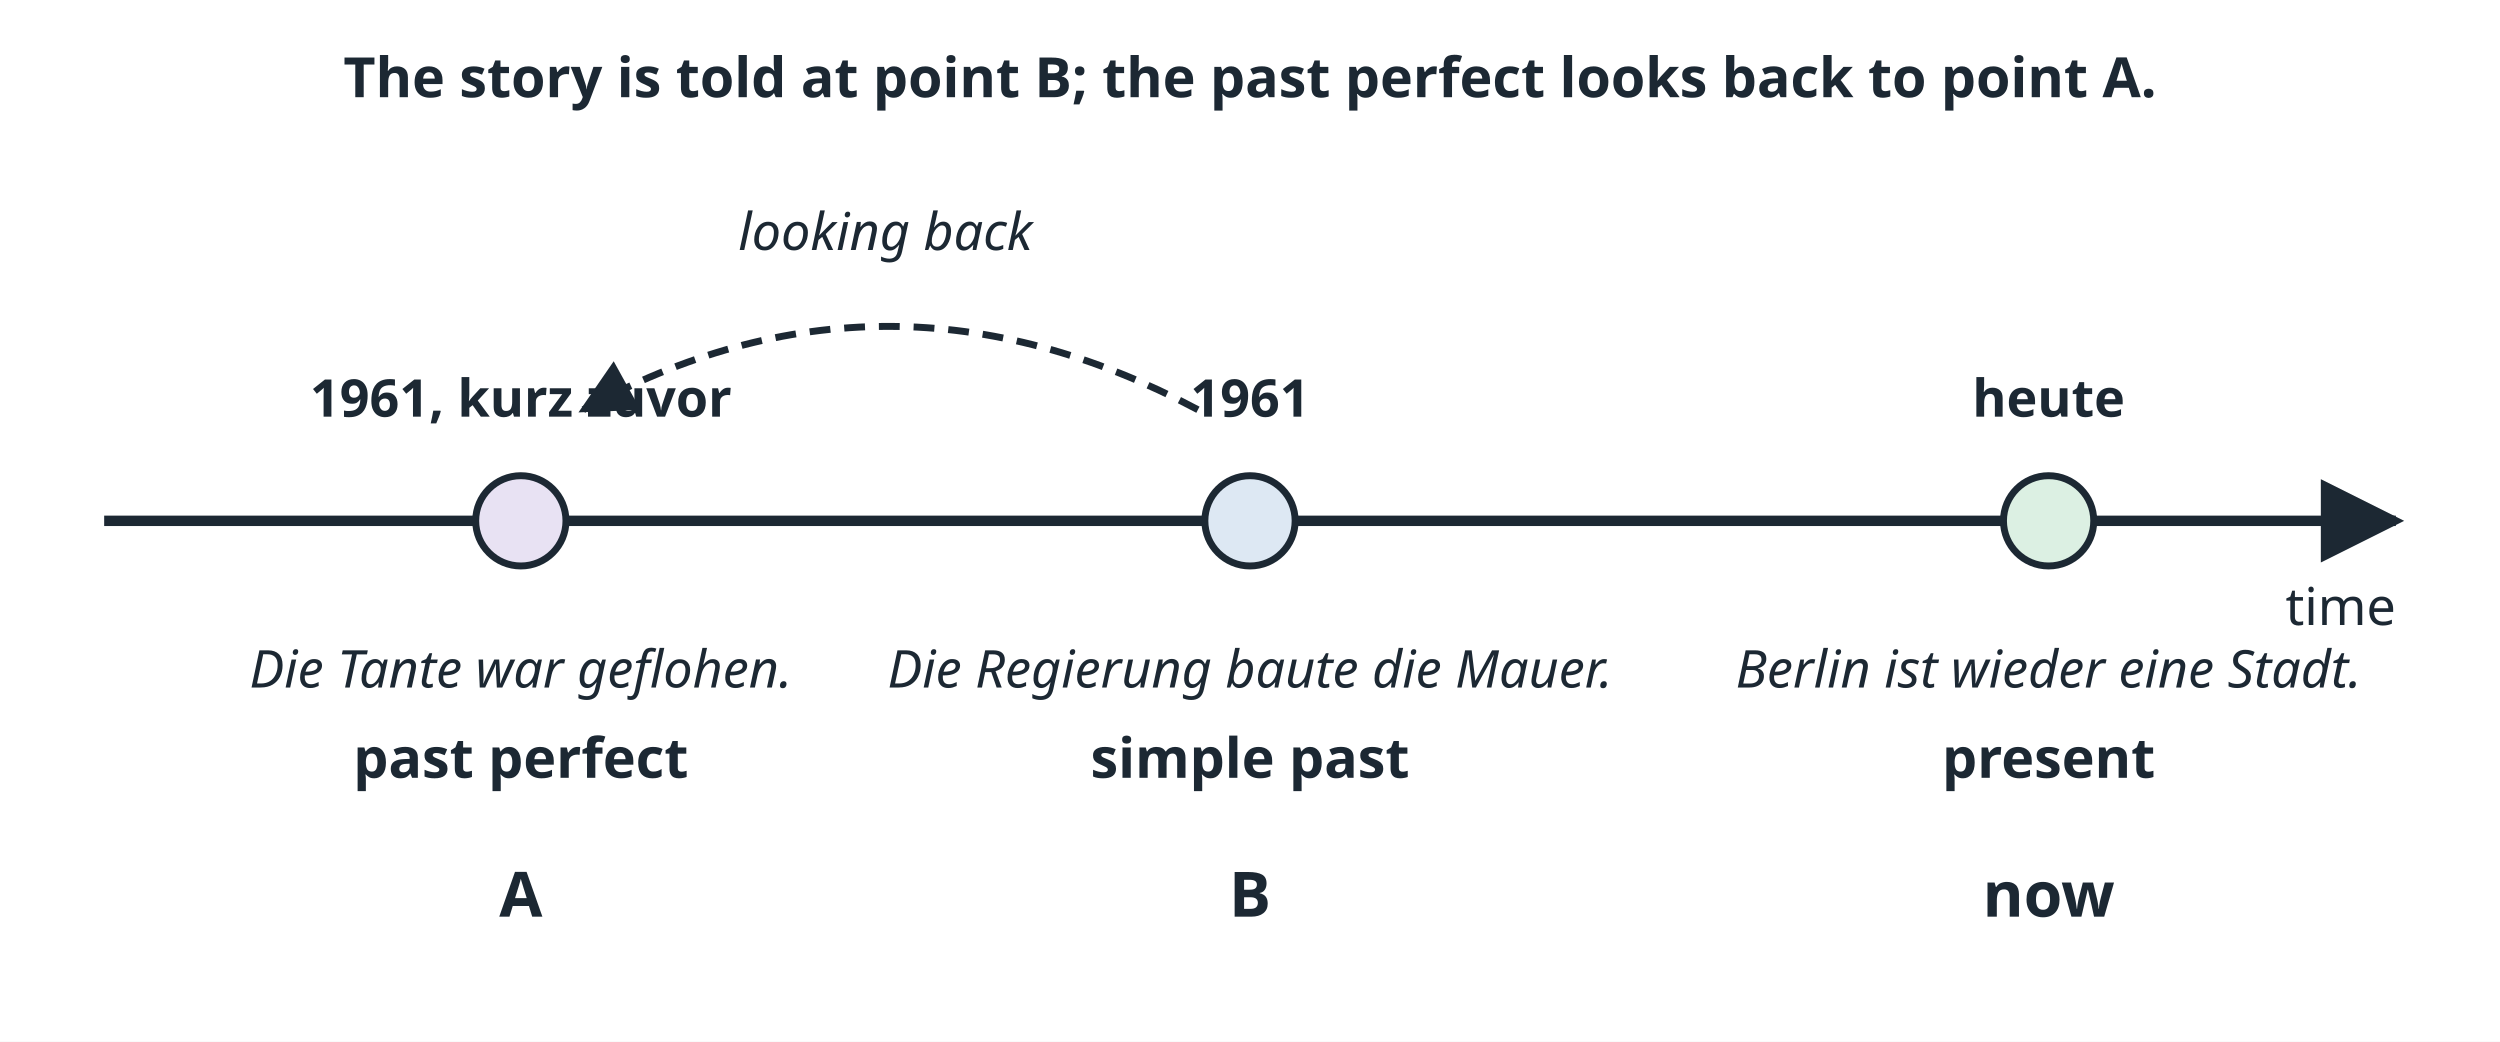
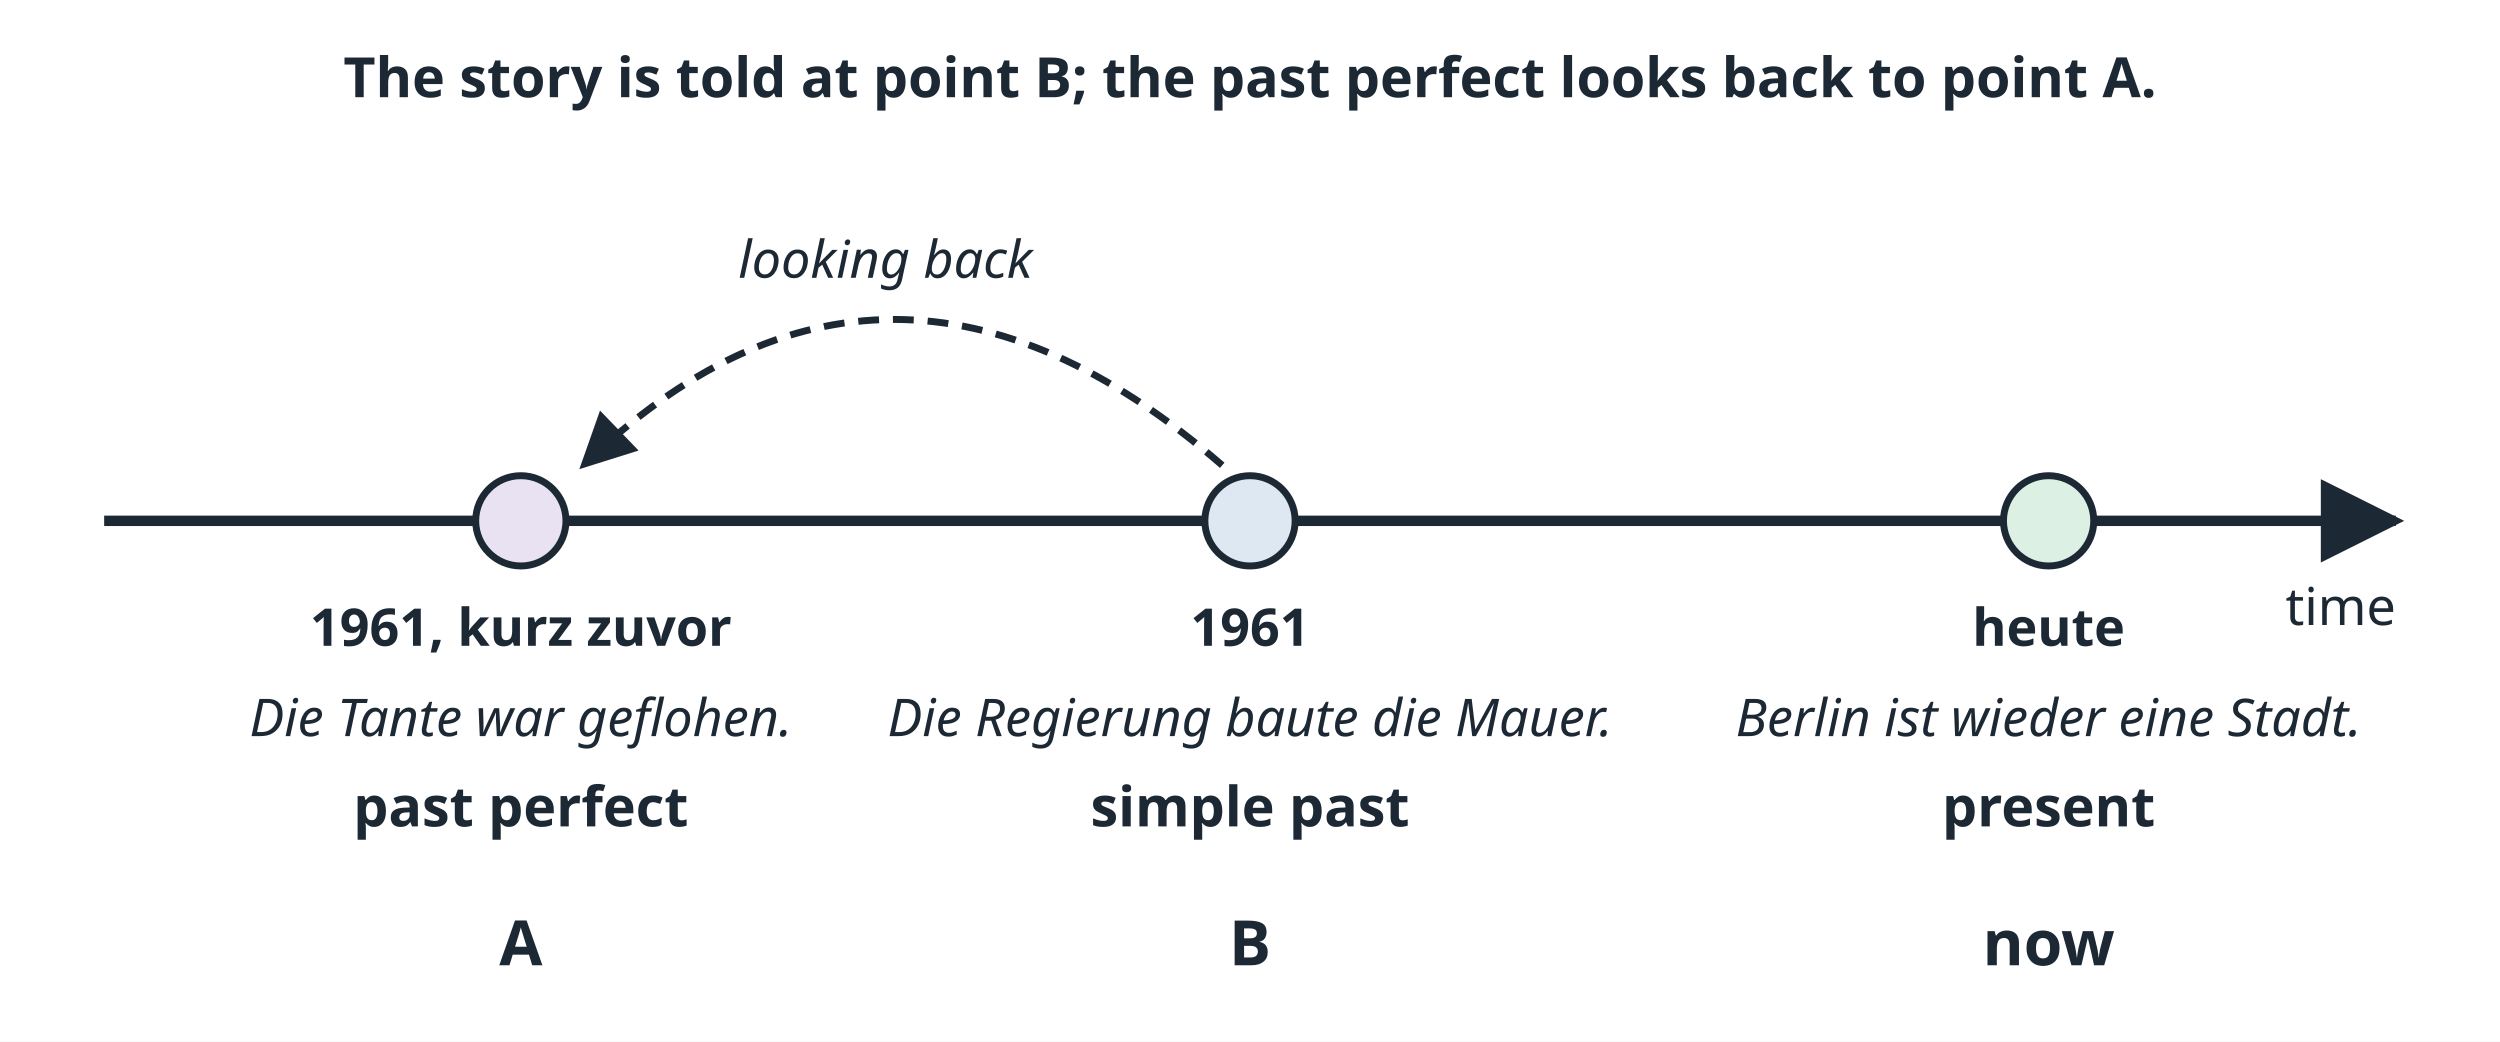
<svg xmlns="http://www.w3.org/2000/svg" viewBox="0 0 720 300" width="720" height="300" role="img">
  <defs>
    <marker id="arr" viewBox="0 0 10 10" refX="9" refY="5" markerWidth="8" markerHeight="8" orient="auto-start-reverse">
      <path d="M0 0 L10 5 L0 10 z" fill="#1c2833" />
    </marker>
  </defs>
  <rect x="0" y="0" width="720" height="300" fill="#ffffff" />
  <line x1="30" y1="150" x2="690" y2="150" stroke="#1c2833" stroke-width="3" marker-end="url(#arr)" />
  <text x="690" y="180" font-family="sans-serif" font-size="15" font-weight="normal" font-style="normal" fill="#1c2833" text-anchor="end">time</text>
  <circle cx="150" cy="150" r="13" fill="#e8e2f3" stroke="#1c2833" stroke-width="2" />
-   <text x="150" y="120" font-family="sans-serif" font-size="15" font-weight="bold" font-style="normal" fill="#1c2833" text-anchor="middle">1961, kurz zuvor</text>
-   <text x="150" y="198" font-family="sans-serif" font-size="15" font-weight="normal" font-style="italic" fill="#1c2833" text-anchor="middle">Die Tante war geflohen.</text>
-   <text x="150" y="224" font-family="sans-serif" font-size="16" font-weight="bold" font-style="normal" fill="#1c2833" text-anchor="middle">past perfect</text>
+   <text x="150" y="186" font-family="sans-serif" font-size="15" font-weight="bold" font-style="normal" fill="#1c2833" text-anchor="middle">1961, kurz zuvor</text>
+   <text x="150" y="212" font-family="sans-serif" font-size="15" font-weight="normal" font-style="italic" fill="#1c2833" text-anchor="middle">Die Tante war geflohen.</text>
+   <text x="150" y="238" font-family="sans-serif" font-size="16" font-weight="bold" font-style="normal" fill="#1c2833" text-anchor="middle">past perfect</text>
  <circle cx="360" cy="150" r="13" fill="#dde8f3" stroke="#1c2833" stroke-width="2" />
-   <text x="360" y="120" font-family="sans-serif" font-size="15" font-weight="bold" font-style="normal" fill="#1c2833" text-anchor="middle">1961</text>
-   <text x="360" y="198" font-family="sans-serif" font-size="15" font-weight="normal" font-style="italic" fill="#1c2833" text-anchor="middle">Die Regierung baute die Mauer.</text>
-   <text x="360" y="224" font-family="sans-serif" font-size="16" font-weight="bold" font-style="normal" fill="#1c2833" text-anchor="middle">simple past</text>
+   <text x="360" y="186" font-family="sans-serif" font-size="15" font-weight="bold" font-style="normal" fill="#1c2833" text-anchor="middle">1961</text>
+   <text x="360" y="212" font-family="sans-serif" font-size="15" font-weight="normal" font-style="italic" fill="#1c2833" text-anchor="middle">Die Regierung baute die Mauer.</text>
+   <text x="360" y="238" font-family="sans-serif" font-size="16" font-weight="bold" font-style="normal" fill="#1c2833" text-anchor="middle">simple past</text>
  <circle cx="590" cy="150" r="13" fill="#dcf0e3" stroke="#1c2833" stroke-width="2" />
-   <text x="590" y="120" font-family="sans-serif" font-size="15" font-weight="bold" font-style="normal" fill="#1c2833" text-anchor="middle">heute</text>
-   <text x="590" y="198" font-family="sans-serif" font-size="15" font-weight="normal" font-style="italic" fill="#1c2833" text-anchor="middle">Berlin ist wieder eine Stadt.</text>
-   <text x="590" y="224" font-family="sans-serif" font-size="16" font-weight="bold" font-style="normal" fill="#1c2833" text-anchor="middle">present</text>
-   <path d="M345 118 Q255 70 168 118" fill="none" stroke="#1c2833" stroke-width="2" stroke-dasharray="6 4" marker-end="url(#arr)" />
-   <text x="255" y="72" font-family="sans-serif" font-size="15" font-weight="normal" font-style="italic" fill="#1c2833" text-anchor="middle">looking back</text>
+   <text x="590" y="186" font-family="sans-serif" font-size="15" font-weight="bold" font-style="normal" fill="#1c2833" text-anchor="middle">heute</text>
+   <text x="590" y="212" font-family="sans-serif" font-size="15" font-weight="normal" font-style="italic" fill="#1c2833" text-anchor="middle">Berlin ist wieder eine Stadt.</text>
+   <text x="590" y="238" font-family="sans-serif" font-size="16" font-weight="bold" font-style="normal" fill="#1c2833" text-anchor="middle">present</text>
+   <path d="M352 134 Q255 50 168 134" fill="none" stroke="#1c2833" stroke-width="2" stroke-dasharray="6 4" marker-end="url(#arr)" />
+   <text x="255" y="80" font-family="sans-serif" font-size="15" font-weight="normal" font-style="italic" fill="#1c2833" text-anchor="middle">looking back</text>
  <text x="360.0" y="28" font-family="sans-serif" font-size="16" font-weight="bold" font-style="normal" fill="#1c2833" text-anchor="middle">The story is told at point B; the past perfect looks back to point A.</text>
-   <text x="150" y="264" font-family="sans-serif" font-size="18" font-weight="bold" font-style="normal" fill="#1c2833" text-anchor="middle">A</text>
-   <text x="360" y="264" font-family="sans-serif" font-size="18" font-weight="bold" font-style="normal" fill="#1c2833" text-anchor="middle">B</text>
-   <text x="590" y="264" font-family="sans-serif" font-size="18" font-weight="bold" font-style="normal" fill="#1c2833" text-anchor="middle">now</text>
+   <text x="150" y="278" font-family="sans-serif" font-size="18" font-weight="bold" font-style="normal" fill="#1c2833" text-anchor="middle">A</text>
+   <text x="360" y="278" font-family="sans-serif" font-size="18" font-weight="bold" font-style="normal" fill="#1c2833" text-anchor="middle">B</text>
+   <text x="590" y="278" font-family="sans-serif" font-size="18" font-weight="bold" font-style="normal" fill="#1c2833" text-anchor="middle">now</text>
</svg>
